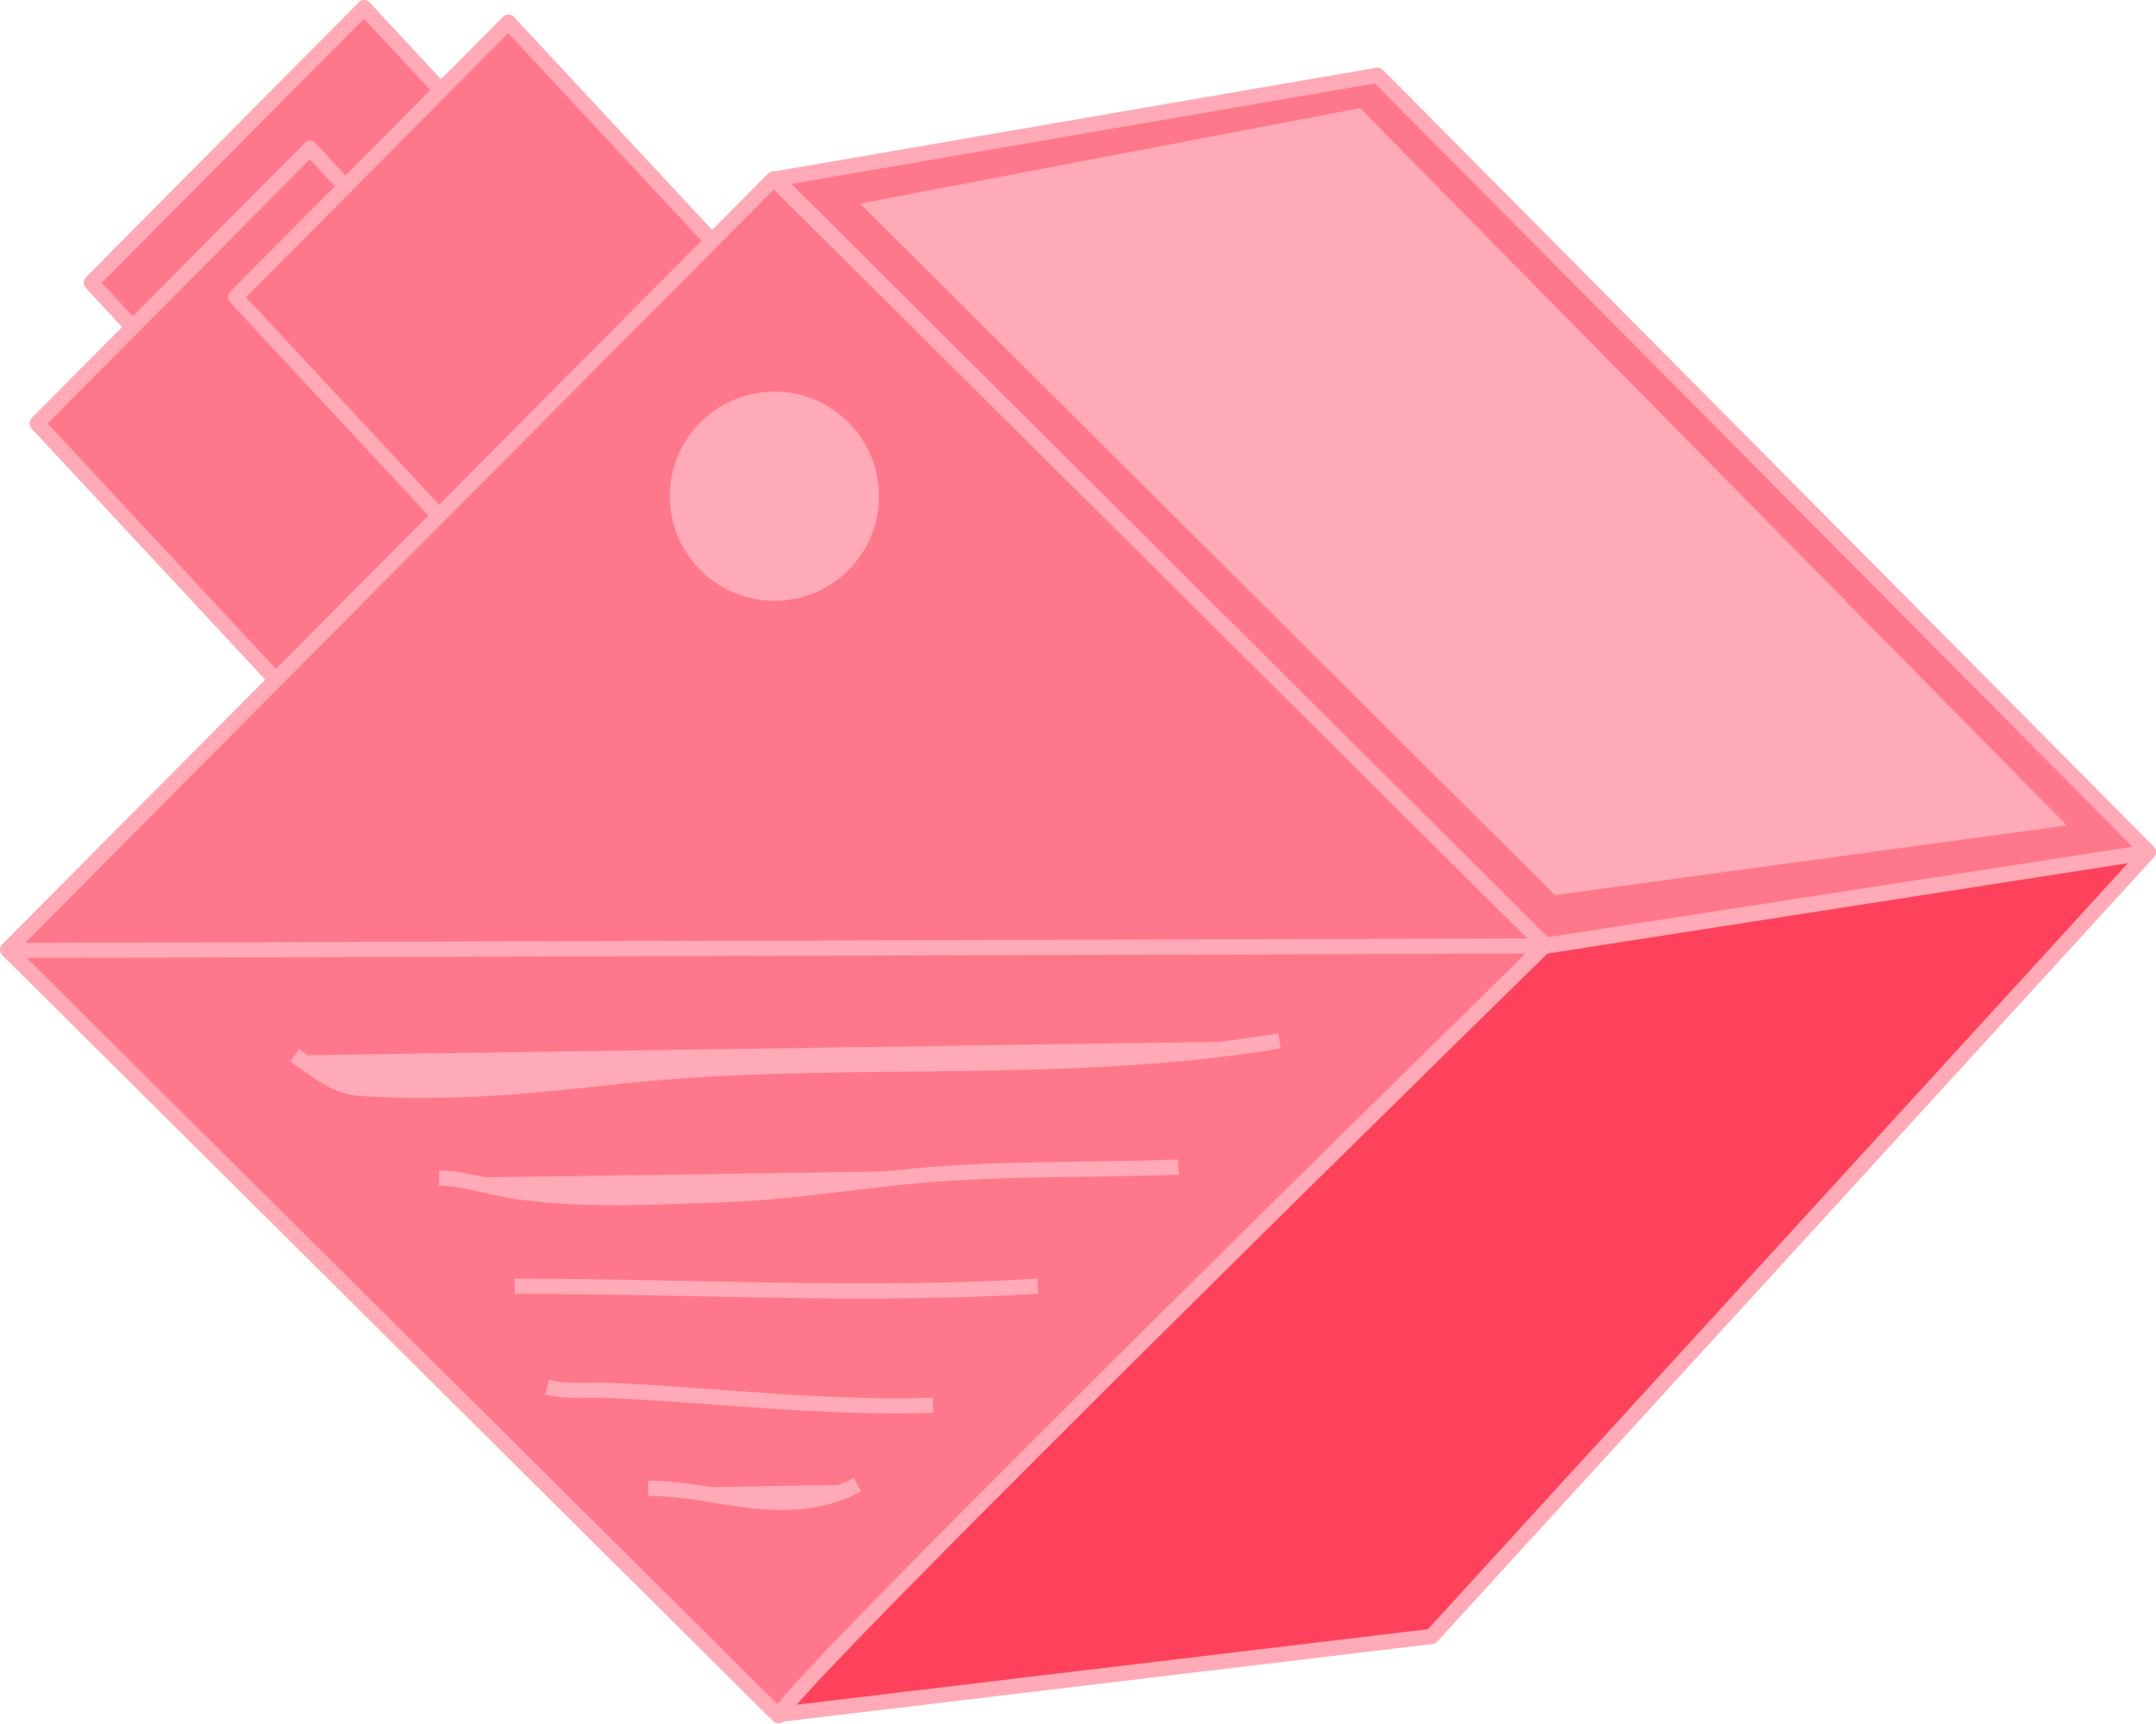
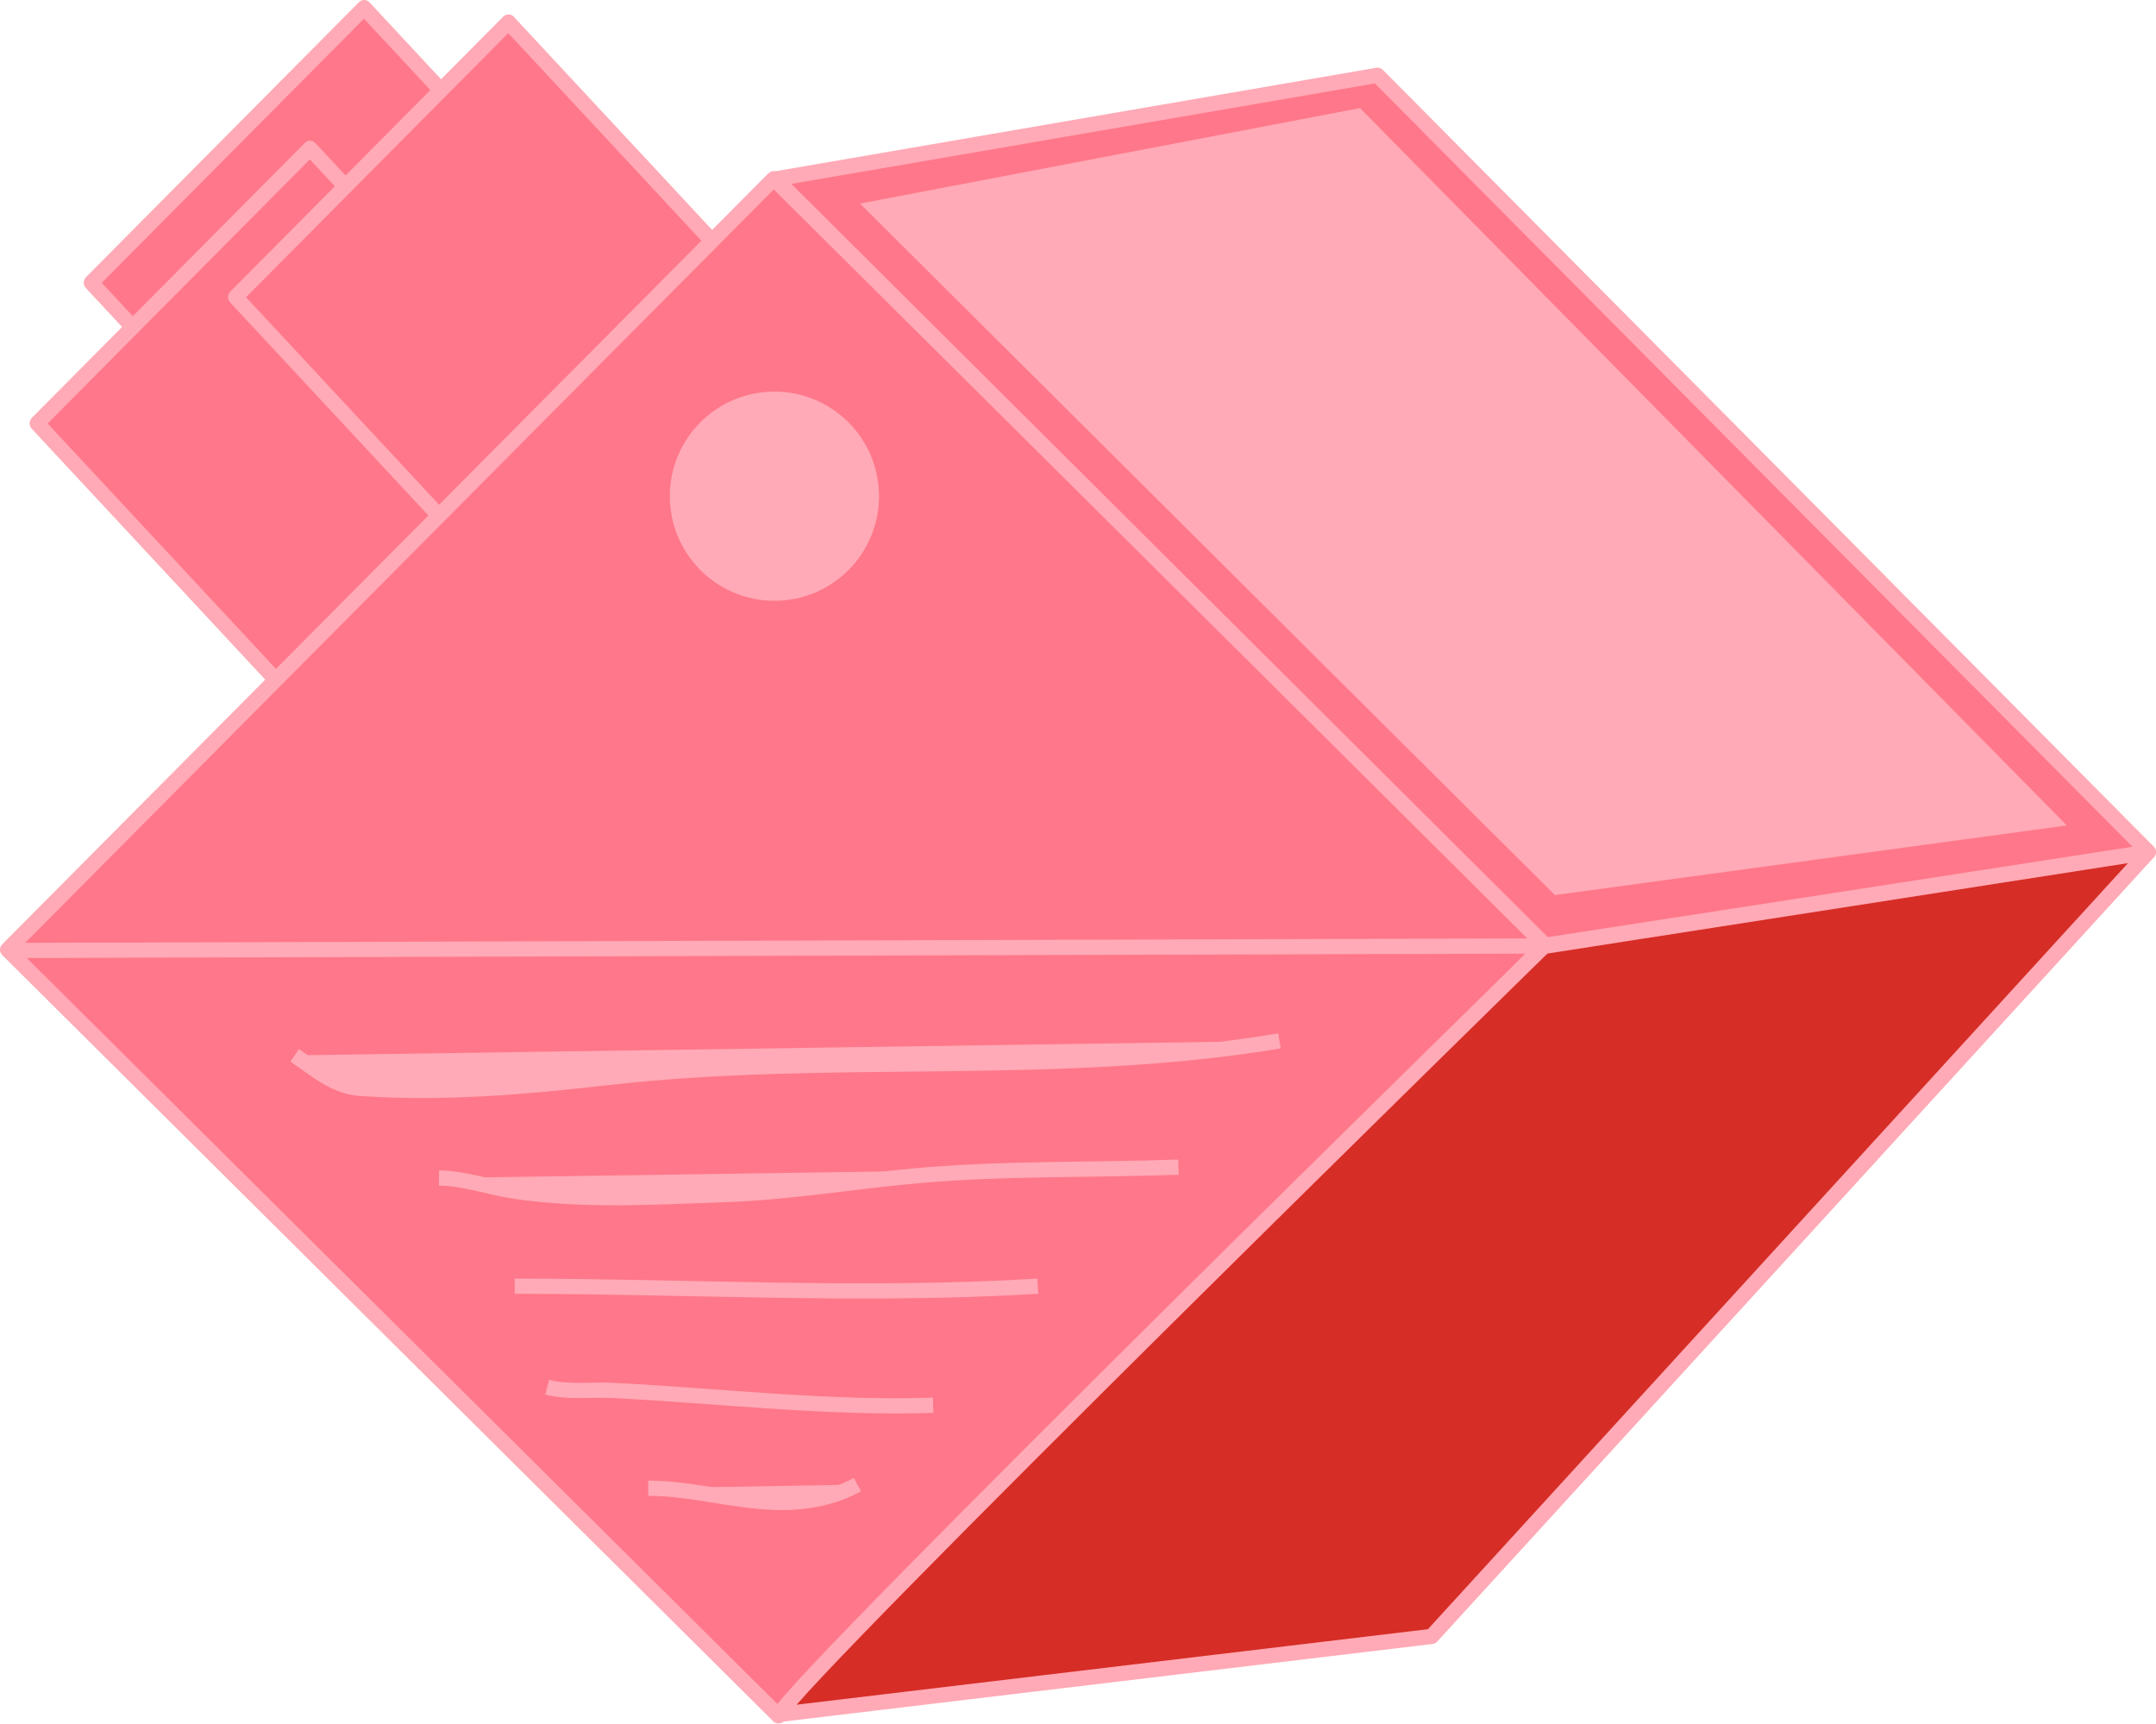
<svg xmlns="http://www.w3.org/2000/svg" width="99.184mm" height="79.282mm" viewBox="0 0 99.184 79.282" version="1.1" id="svg5">
  <defs id="defs2">
    </defs>
  <g id="layer1" transform="translate(-566.7394,-0.1879466)">
    <g id="g13050-8-9" transform="translate(144.2642,25.39203)">
      <g id="g10395">
        <rect style="fill:#ff778a;fill-opacity:1;stroke:#ffaab6;stroke-width:0.7;stroke-linecap:round;stroke-linejoin:round;stroke-dasharray:none;stroke-opacity:1" id="rect12802-5-6-7-8-3" width="17.82" height="17.816" x="-338.725" y="-312.236" transform="matrix(-0.7045578,0.7096466,-0.6812592,-0.7320423,0,0)" />
        <rect style="fill:#ff778a;fill-opacity:1;stroke:#ffaab6;stroke-width:0.7;stroke-linecap:round;stroke-linejoin:round;stroke-dasharray:none;stroke-opacity:1" id="rect12802-5-6-7-8-3-2" width="17.82" height="17.816" x="-332.488" y="-315.031" transform="matrix(-0.7045578,0.7096466,-0.6812592,-0.7320423,0,0)" />
        <rect style="fill:#ff778a;fill-opacity:1;stroke:#ffaab6;stroke-width:0.7;stroke-linecap:round;stroke-linejoin:round;stroke-dasharray:none;stroke-opacity:1" id="rect12802-5-6-7-8" width="17.82" height="17.816" x="-343.135" y="-317.418" transform="matrix(-0.7045578,0.7096466,-0.6812592,-0.7320423,0,0)" />
        <rect style="fill:#ff778a;fill-opacity:1;stroke:#ffaab6;stroke-width:0.7;stroke-linecap:round;stroke-linejoin:round;stroke-dasharray:none;stroke-opacity:1" id="rect12802-5-6" width="50" height="50" x="-334.93" y="-362.95" transform="rotate(134.8199)" />
        <path style="fill:#ff778a;fill-opacity:1;stroke:#ffaab6;stroke-width:0.7;stroke-linecap:round;stroke-linejoin:round;stroke-dasharray:none;stroke-opacity:1" d="m 458.156,-16.973 27.69,-4.768 35.464,35.732 -27.749,4.288 z" id="path12880-2-33" />
        <path style="fill:#ffaab6;fill-opacity:1;stroke:none;stroke-width:0.561;stroke-linecap:round;stroke-linejoin:round;stroke-dasharray:none;stroke-opacity:1" d="m 462.038,-15.839 23.004,-4.392 32.516,32.999 -23.552,3.204 z" id="path12880-2-33-3" />
-         <path style="fill:#ff425c;fill-opacity:1;stroke:#ffaab6;stroke-width:0.7;stroke-linecap:round;stroke-linejoin:round;stroke-dasharray:none;stroke-opacity:1" d="m 458.33,53.663 c 0.89,-1.78 35.169,-35.33 35.169,-35.33 l 27.8,-4.33 -32.964,36.072 z" id="path12882-7-5" />
+         <path style="fill:#d62d26;fill-opacity:1;stroke:#ffaab6;stroke-width:0.7;stroke-linecap:round;stroke-linejoin:round;stroke-dasharray:none;stroke-opacity:1" d="m 458.33,53.663 c 0.89,-1.78 35.169,-35.33 35.169,-35.33 l 27.8,-4.33 -32.964,36.072 z" id="path12882-7-5" />
        <path style="fill:none;stroke:#ffaab6;stroke-width:0.7;stroke-linecap:round;stroke-linejoin:round;stroke-dasharray:none;stroke-opacity:1" d="M 422.96,18.519 493.574,18.312" id="path12938-2-1" />
        <circle style="fill:#ffaab6;fill-opacity:1;stroke:none;stroke-width:0.7" id="path6679-4" cx="-458.102" cy="-2.378" r="4.812" transform="scale(-1,1)" />
        <path style="fill:#ffaab6;fill-opacity:1;stroke:none;stroke-width:0.7" d="m 483.492,22.182 c -16.871,0 -33.743,0 -50.614,0" id="path6774" />
        <path style="fill:#ffaab6;fill-opacity:1;stroke:#ffaab6;stroke-width:0.7;stroke-opacity:1" d="m 481.335,22.68 c -10.223,1.712 -20.614,0.514 -30.901,1.685 -3.775,0.43 -7.581,0.768 -11.404,0.496 -1.188,-0.085 -2.06,-0.887 -2.999,-1.517" id="path6845" />
        <path style="fill:#ffaab6;fill-opacity:1;stroke:#ffaab6;stroke-width:0.7;stroke-opacity:1" d="m 476.688,28.488 c -4.068,0.142 -8.152,0.033 -12.205,0.409 -2.868,0.266 -5.711,0.748 -8.597,0.849 -3.234,0.114 -6.504,0.32 -9.707,-0.147 -1.175,-0.171 -2.312,-0.6 -3.509,-0.613" id="path6849" />
        <path style="fill:#ffaab6;fill-opacity:1;stroke:#ffaab6;stroke-width:0.7;stroke-opacity:1" d="m 470.216,33.964 c -8.014,0.488 -16.043,6.42e-4 -24.062,0" id="path6853" />
        <path style="fill:#ffaab6;fill-opacity:1;stroke:#ffaab6;stroke-width:0.7;stroke-opacity:1" d="m 465.404,39.441 c -4.91,0.158 -9.8,-0.43 -14.699,-0.682 -1.019,-0.052 -2.056,0.106 -3.058,-0.148" id="path6857" />
        <path style="fill:#ffaab6;fill-opacity:1;stroke:#ffaab6;stroke-width:0.7;stroke-opacity:1" d="m 461.919,43.091 c -1.147,0.632 -2.476,0.861 -3.777,0.818 -1.966,-0.065 -3.878,-0.65 -5.848,-0.652" id="path6861" />
      </g>
    </g>
  </g>
</svg>
